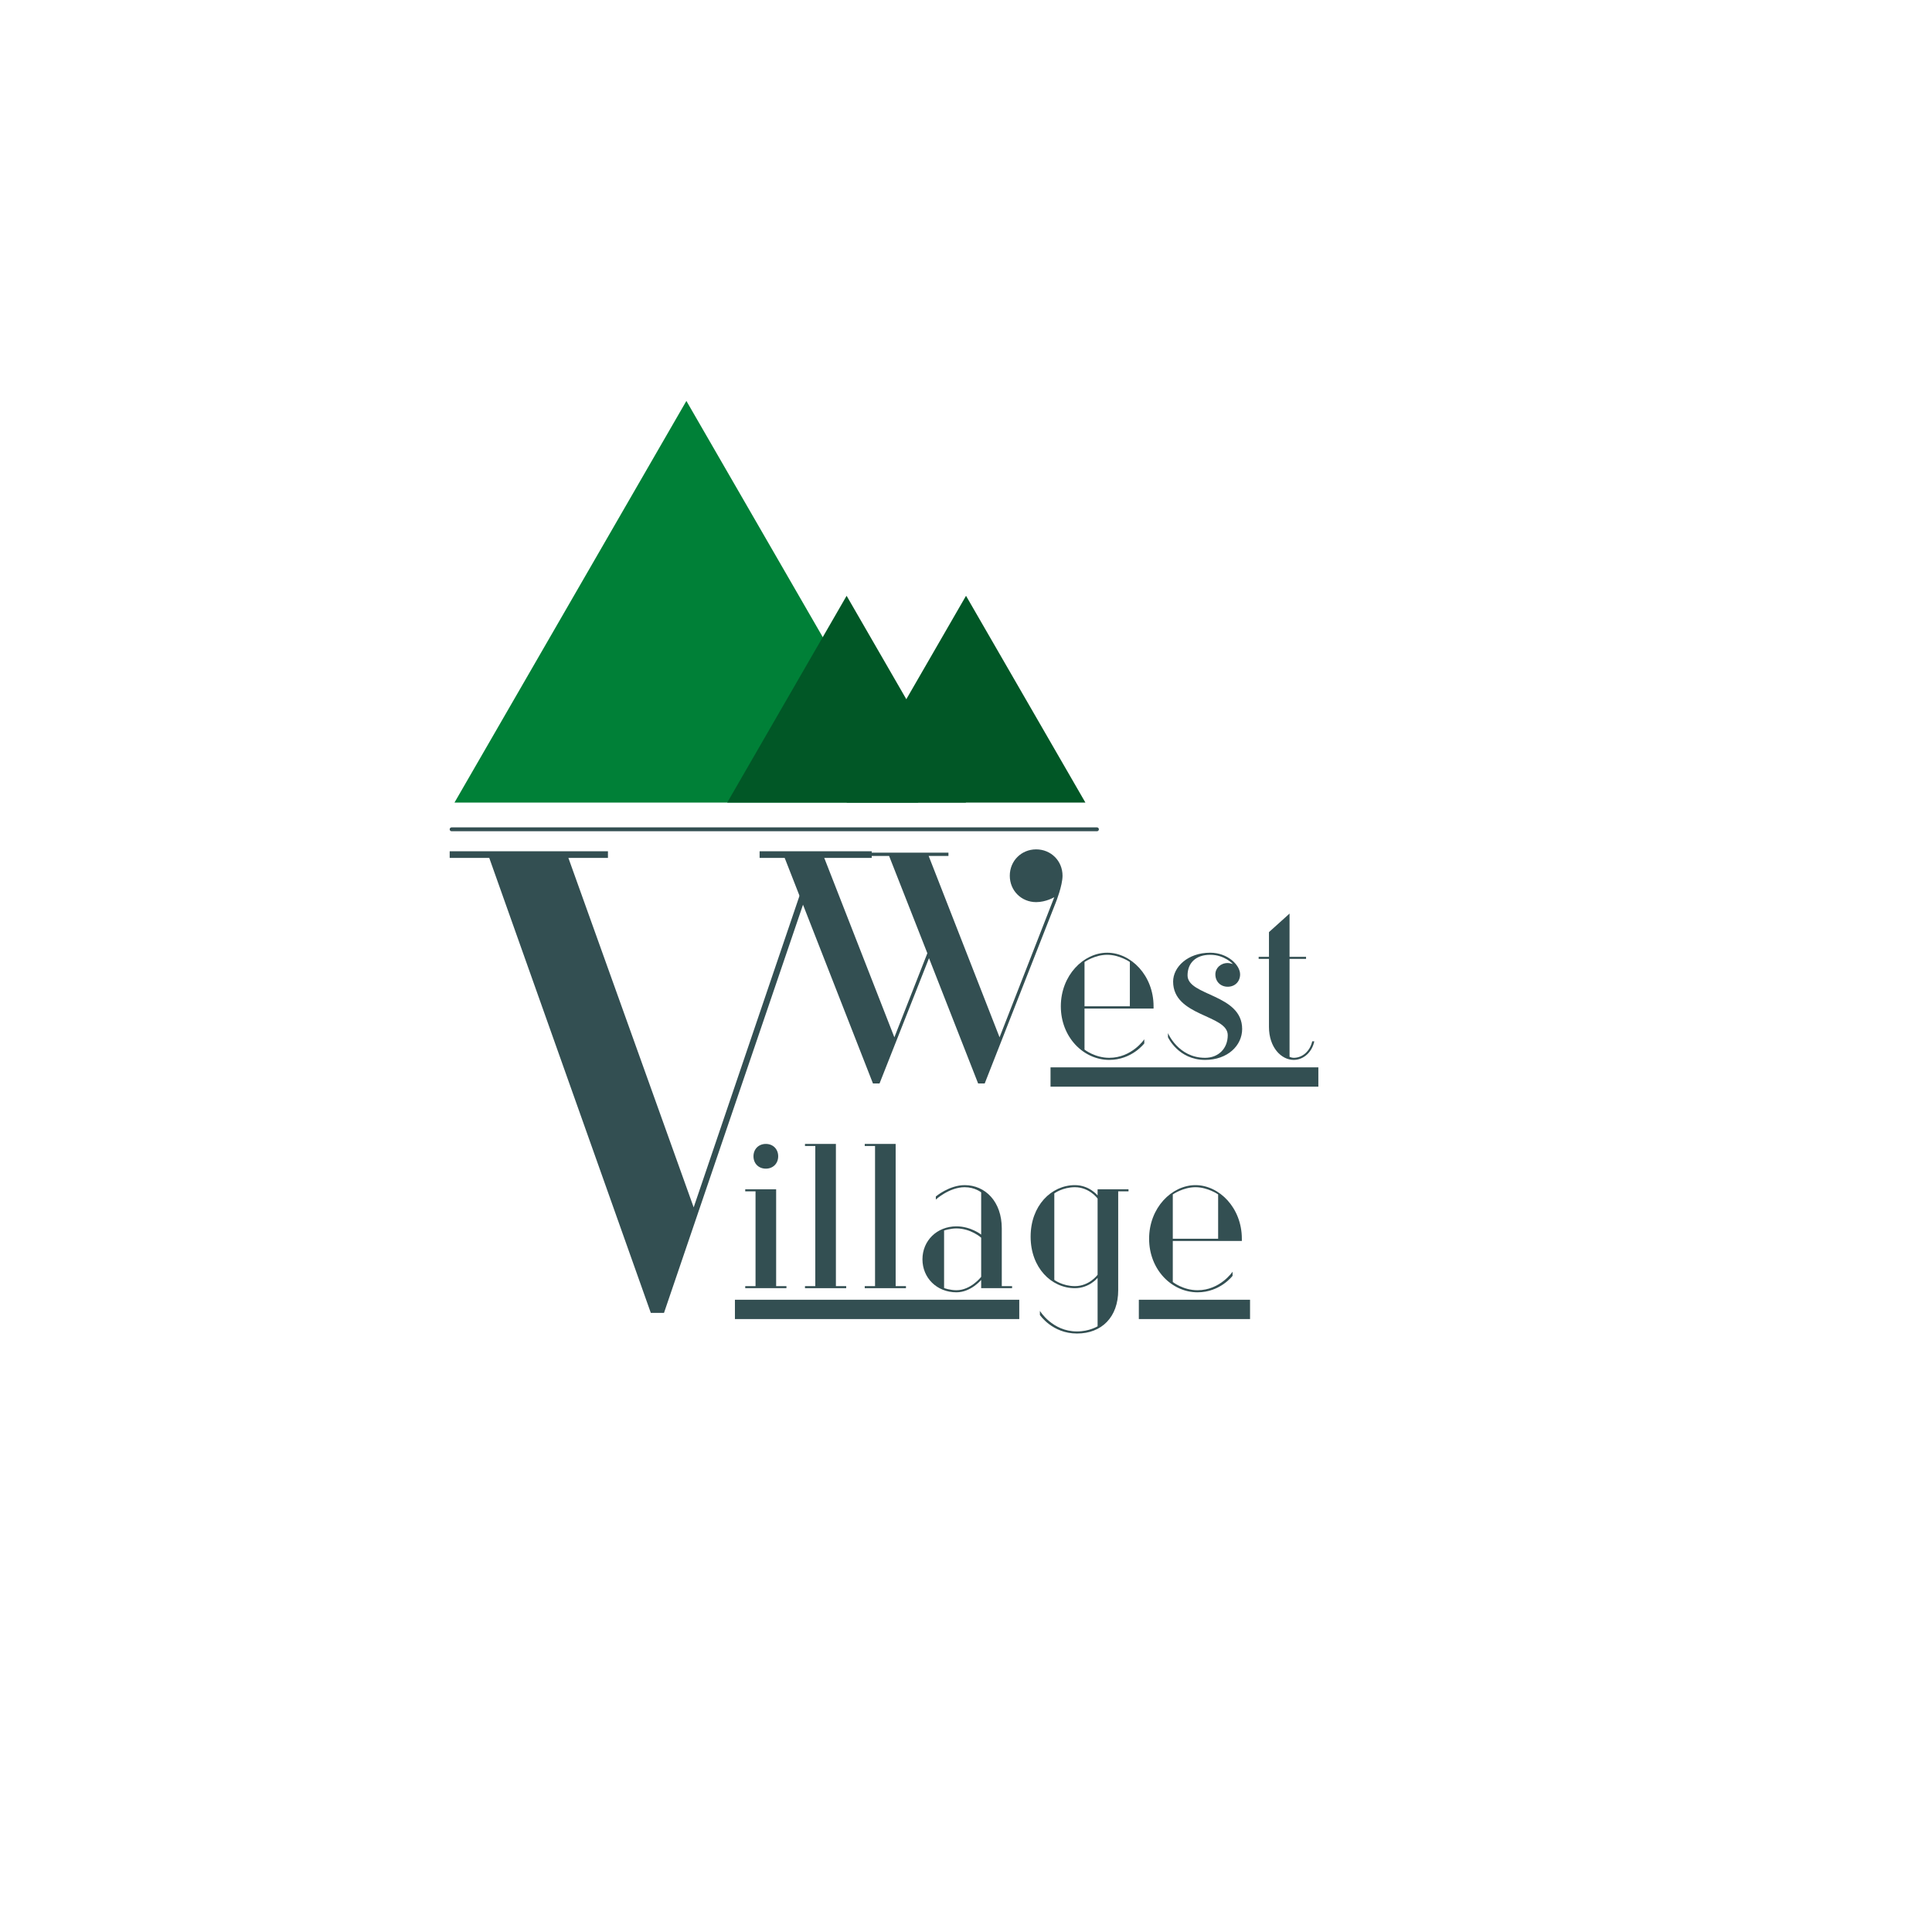
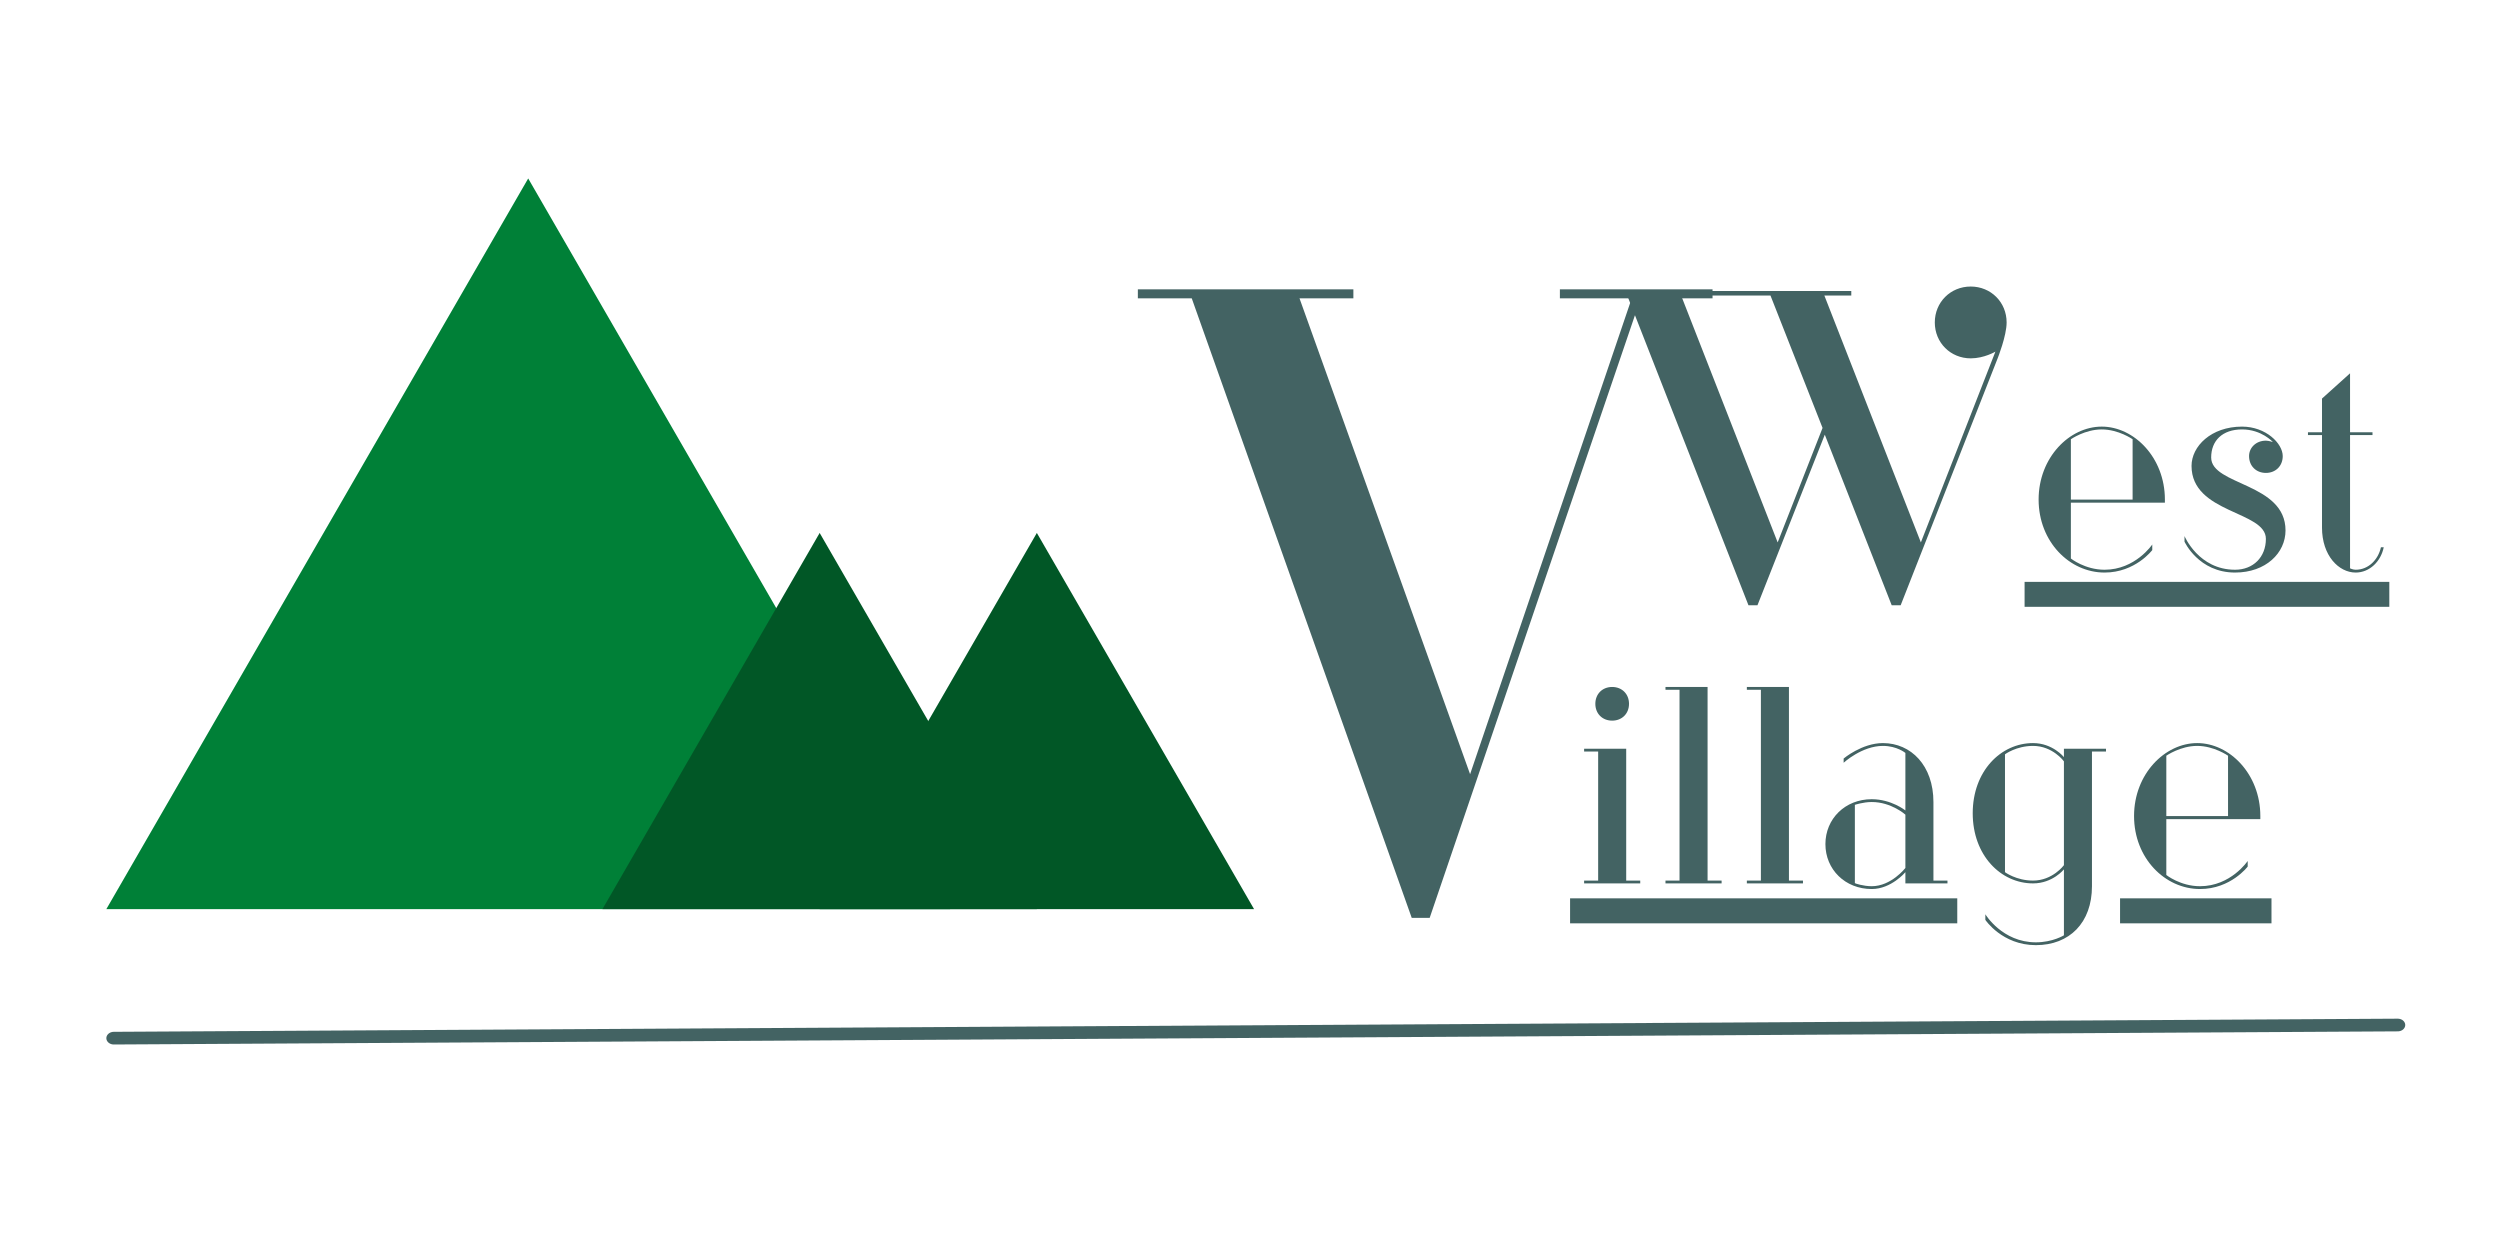
- <svg xmlns="http://www.w3.org/2000/svg" xmlns:xlink="http://www.w3.org/1999/xlink" width="375" viewBox="0 0 375 375" height="375" version="1.0">
+ <svg xmlns="http://www.w3.org/2000/svg" xmlns:xlink="http://www.w3.org/1999/xlink" width="375" viewBox="0 0 375 187.5" height="187.5" version="1.0">
  <defs>
    <g id="b">
-       <path d="M 8 -0.398 L 8 -19.199 L 2 -19.199 L 2 -18.797 L 4 -18.797 L 4 -0.398 L 2 -0.398 L 2 0 L 10 0 L 10 -0.398 Z M 6 -23.199 C 7.398 -23.199 8.398 -24.199 8.398 -25.598 C 8.398 -27 7.398 -28 6 -28 C 4.602 -28 3.602 -27 3.602 -25.598 C 3.602 -24.199 4.602 -23.199 6 -23.199 Z M 6 -23.199" />
+       <path d="M 8.418 -0.422 L 8.418 -20.203 L 2.105 -20.203 L 2.105 -19.781 L 4.211 -19.781 L 4.211 -0.422 L 2.105 -0.422 L 2.105 0 L 10.523 0 L 10.523 -0.422 Z M 6.312 -24.414 C 7.785 -24.414 8.84 -25.465 8.84 -26.938 C 8.84 -28.41 7.785 -29.465 6.312 -29.465 C 4.84 -29.465 3.789 -28.41 3.789 -26.938 C 3.789 -25.465 4.84 -24.414 6.312 -24.414 Z M 6.312 -24.414" />
    </g>
    <g id="c">
-       <path d="M 8 -28 L 2 -28 L 2 -27.598 L 4 -27.598 L 4 -0.398 L 2 -0.398 L 2 0 L 10 0 L 10 -0.398 L 8 -0.398 Z M 8 -28" />
+       <path d="M 8.418 -29.465 L 2.105 -29.465 L 2.105 -29.043 L 4.211 -29.043 L 4.211 -0.422 L 2.105 -0.422 L 2.105 0 L 10.523 0 L 10.523 -0.422 L 8.418 -0.422 Z M 8.418 -29.465" />
    </g>
    <g id="d">
-       <path d="M 17 -0.398 L 17 -11.598 C 17 -16.801 13.801 -20 9.801 -20 C 6.801 -20 4.199 -17.801 4.199 -17.801 L 4.199 -17.199 C 4.199 -17.199 6.801 -19.598 9.801 -19.598 C 11.801 -19.598 13 -18.598 13 -18.598 L 13 -10.398 C 13 -10.398 11 -12 8.199 -12 C 4.398 -12 1.602 -9.199 1.602 -5.602 C 1.602 -2 4.398 0.801 8.199 0.801 C 11 0.801 13 -1.602 13 -1.602 L 13 0 L 19 0 L 19 -0.398 Z M 8.199 0.398 C 7 0.398 5.801 0 5.801 -0.039 L 5.801 -11.199 C 5.801 -11.199 7 -11.598 8.199 -11.598 C 11 -11.598 13 -9.801 13 -9.801 L 13 -2.199 C 13 -2.199 11 0.398 8.199 0.398 Z M 8.199 0.398" />
+       <path d="M 17.887 -0.422 L 17.887 -12.207 C 17.887 -17.68 14.52 -21.047 10.312 -21.047 C 7.156 -21.047 4.418 -18.73 4.418 -18.73 L 4.418 -18.098 C 4.418 -18.098 7.156 -20.625 10.312 -20.625 C 12.418 -20.625 13.68 -19.57 13.68 -19.57 L 13.68 -10.945 C 13.68 -10.945 11.574 -12.629 8.629 -12.629 C 4.629 -12.629 1.684 -9.68 1.684 -5.895 C 1.684 -2.105 4.629 0.844 8.629 0.844 C 11.574 0.844 13.68 -1.684 13.68 -1.684 L 13.68 0 L 19.992 0 L 19.992 -0.422 Z M 8.629 0.422 C 7.367 0.422 6.102 0 6.102 -0.043 L 6.102 -11.785 C 6.102 -11.785 7.367 -12.207 8.629 -12.207 C 11.574 -12.207 13.68 -10.312 13.68 -10.312 L 13.68 -2.316 C 13.68 -2.316 11.574 0.422 8.629 0.422 Z M 8.629 0.422" />
    </g>
    <g id="e">
-       <path d="M 10.598 -0.398 C 8.199 -0.398 6.598 -1.602 6.598 -1.602 L 6.598 -18.398 C 6.598 -18.398 8.199 -19.598 10.598 -19.598 C 13.398 -19.598 15 -17.398 15 -17.398 L 15 -2.602 C 15 -2.602 13.398 -0.398 10.598 -0.398 Z M 11 8.398 C 6.199 8.398 3.801 4.398 3.801 4.398 L 3.801 5.199 C 3.801 5.199 6.199 8.801 11 8.801 C 15.801 8.801 19 5.602 19 0.398 L 19 -18.797 L 21 -18.797 L 21 -19.199 L 15 -19.199 L 15 -18 C 15 -18 13.398 -20 10.598 -20 C 6 -20 2 -16 2 -10 C 2 -4 6 0 10.598 0 C 13.398 0 15 -2 15 -2 L 15 7.398 C 15 7.398 13.398 8.398 11 8.398 Z M 11 8.398" />
+       <path d="M 11.152 -0.422 C 8.629 -0.422 6.945 -1.684 6.945 -1.684 L 6.945 -19.363 C 6.945 -19.363 8.629 -20.625 11.152 -20.625 C 14.102 -20.625 15.785 -18.309 15.785 -18.309 L 15.785 -2.734 C 15.785 -2.734 14.102 -0.422 11.152 -0.422 Z M 11.574 8.84 C 6.523 8.84 4 4.629 4 4.629 L 4 5.473 C 4 5.473 6.523 9.262 11.574 9.262 C 16.625 9.262 19.992 5.895 19.992 0.422 L 19.992 -19.781 L 22.098 -19.781 L 22.098 -20.203 L 15.785 -20.203 L 15.785 -18.941 C 15.785 -18.941 14.102 -21.047 11.152 -21.047 C 6.312 -21.047 2.105 -16.836 2.105 -10.523 C 2.105 -4.211 6.312 0 11.152 0 C 14.102 0 15.785 -2.105 15.785 -2.105 L 15.785 7.785 C 15.785 7.785 14.102 8.84 11.574 8.84 Z M 11.574 8.84" />
    </g>
    <g id="f">
-       <path d="M 11 -20 C 6.398 -20 2 -15.598 2 -9.598 C 2 -3.602 6.398 0.801 11.398 0.801 C 15.801 0.801 18.199 -2.398 18.199 -2.398 L 18.199 -3.199 C 18.199 -3.199 15.801 0.398 11.398 0.398 C 8.598 0.398 6.598 -1.199 6.598 -1.199 L 6.598 -9.16 L 20 -9.16 L 20 -9.598 C 20 -15.598 15.598 -20 11 -20 Z M 15.398 -9.598 L 6.598 -9.598 L 6.598 -18.199 C 6.598 -18.199 8.598 -19.598 11 -19.598 C 13.398 -19.598 15.398 -18.199 15.398 -18.199 Z M 15.398 -9.598" />
+       <path d="M 11.574 -21.047 C 6.734 -21.047 2.105 -16.414 2.105 -10.102 C 2.105 -3.789 6.734 0.844 11.996 0.844 C 16.625 0.844 19.152 -2.527 19.152 -2.527 L 19.152 -3.367 C 19.152 -3.367 16.625 0.422 11.996 0.422 C 9.051 0.422 6.945 -1.262 6.945 -1.262 L 6.945 -9.637 L 21.047 -9.637 L 21.047 -10.102 C 21.047 -16.414 16.414 -21.047 11.574 -21.047 Z M 16.203 -10.102 L 6.945 -10.102 L 6.945 -19.152 C 6.945 -19.152 9.051 -20.625 11.574 -20.625 C 14.102 -20.625 16.203 -19.152 16.203 -19.152 Z M 16.203 -10.102" />
    </g>
    <g id="h">
-       <path d="M 8.398 0.801 C 12.801 0.801 15.598 -2 15.598 -5.199 C 15.598 -12 5 -11.598 5 -15.598 C 5 -18 6.598 -19.598 9.398 -19.598 C 12.199 -19.598 13.801 -17.801 13.801 -17.801 C 13.801 -17.801 13.199 -18 12.801 -18 C 11.398 -18 10.398 -17 10.398 -15.801 C 10.398 -14.398 11.398 -13.398 12.801 -13.398 C 14.199 -13.398 15.199 -14.398 15.199 -15.801 C 15.199 -17.598 12.801 -20 9.398 -20 C 5 -20 2.199 -17.199 2.199 -14.398 C 2.199 -7.598 12.801 -8 12.801 -4 C 12.801 -1.398 11 0.398 8.398 0.398 C 3.199 0.398 1.199 -4.398 1.199 -4.398 L 1.199 -3.602 C 1.199 -3.602 3.199 0.801 8.398 0.801 Z M 8.398 0.801" />
+       <path d="M 8.84 0.844 C 13.469 0.844 16.414 -2.105 16.414 -5.473 C 16.414 -12.629 5.262 -12.207 5.262 -16.414 C 5.262 -18.941 6.945 -20.625 9.891 -20.625 C 12.836 -20.625 14.52 -18.73 14.52 -18.73 C 14.52 -18.73 13.891 -18.941 13.469 -18.941 C 11.996 -18.941 10.945 -17.887 10.945 -16.625 C 10.945 -15.152 11.996 -14.102 13.469 -14.102 C 14.941 -14.102 15.996 -15.152 15.996 -16.625 C 15.996 -18.52 13.469 -21.047 9.891 -21.047 C 5.262 -21.047 2.316 -18.098 2.316 -15.152 C 2.316 -7.996 13.469 -8.418 13.469 -4.211 C 13.469 -1.473 11.574 0.422 8.84 0.422 C 3.367 0.422 1.262 -4.629 1.262 -4.629 L 1.262 -3.789 C 1.262 -3.789 3.367 0.844 8.84 0.844 Z M 8.84 0.844" />
    </g>
    <g id="i">
-       <path d="M 12 -2.801 C 11.598 -1 10.199 0.398 8.398 0.398 C 8 0.398 7.598 0.199 7.598 0.199 L 7.598 -18.797 L 10.801 -18.797 L 10.801 -19.199 L 7.598 -19.199 L 7.598 -27.598 L 3.602 -24 L 3.602 -19.199 L 1.602 -19.199 L 1.602 -18.797 L 3.602 -18.797 L 3.602 -5.602 C 3.602 -1.602 6 0.801 8.398 0.801 C 10.398 0.801 12 -0.801 12.398 -2.801 Z M 12 -2.801" />
+       <path d="M 12.629 -2.945 C 12.207 -1.051 10.734 0.422 8.84 0.422 C 8.418 0.422 7.996 0.211 7.996 0.211 L 7.996 -19.781 L 11.363 -19.781 L 11.363 -20.203 L 7.996 -20.203 L 7.996 -29.043 L 3.789 -25.254 L 3.789 -20.203 L 1.684 -20.203 L 1.684 -19.781 L 3.789 -19.781 L 3.789 -5.895 C 3.789 -1.684 6.312 0.844 8.84 0.844 C 10.945 0.844 12.629 -0.844 13.047 -2.945 Z M 12.629 -2.945" />
    </g>
    <g id="g">
-       <path d="M 81.918 -89.598 L 60.156 -89.598 L 60.156 -88.316 L 70.398 -88.316 L 47.359 -20.48 L 23.039 -88.316 L 30.719 -88.316 L 30.719 -89.598 L 0 -89.598 L 0 -88.316 L 7.68 -88.316 L 39.039 0 L 41.598 0 L 71.676 -88.316 L 81.918 -88.316 Z M 81.918 -89.598" />
+       <path d="M 86.203 -94.285 L 63.305 -94.285 L 63.305 -92.938 L 74.082 -92.938 L 49.836 -21.551 L 24.246 -92.938 L 32.328 -92.938 L 32.328 -94.285 L 0 -94.285 L 0 -92.938 L 8.082 -92.938 L 41.082 0 L 43.773 0 L 75.43 -92.938 L 86.203 -92.938 Z M 86.203 -94.285" />
    </g>
    <g id="j">
-       <path d="M 45.695 -8.961 L 31.934 -44.16 L 35.773 -44.16 L 35.773 -44.797 L 0 -44.797 L 0 -44.16 L 3.84 -44.16 L 21.121 0 L 22.398 0 L 32 -24.32 L 41.535 0 L 42.812 0 L 56.637 -35.199 C 56.637 -35.199 57.918 -38.398 57.918 -40.32 C 57.918 -43.199 55.68 -45.438 52.797 -45.438 C 49.918 -45.438 47.68 -43.199 47.68 -40.32 C 47.68 -37.438 49.918 -35.199 52.797 -35.199 C 54.719 -35.199 56.316 -36.16 56.316 -36.16 Z M 24.254 -44.16 L 31.68 -25.277 L 25.277 -8.961 L 11.52 -44.16 Z M 24.254 -44.16" />
+       <path d="M 48.082 -9.43 L 33.605 -46.465 L 37.645 -46.465 L 37.645 -47.141 L 0 -47.141 L 0 -46.465 L 4.039 -46.465 L 22.223 0 L 23.57 0 L 33.672 -25.59 L 43.707 0 L 45.051 0 L 59.598 -37.039 C 59.598 -37.039 60.945 -40.406 60.945 -42.426 C 60.945 -45.457 58.59 -47.812 55.559 -47.812 C 52.527 -47.812 50.172 -45.457 50.172 -42.426 C 50.172 -39.395 52.527 -37.039 55.559 -37.039 C 57.578 -37.039 59.262 -38.047 59.262 -38.047 Z M 25.523 -46.465 L 33.336 -26.602 L 26.602 -9.43 L 12.121 -46.465 Z M 25.523 -46.465" />
    </g>
    <clipPath id="a">
-       <path d="M 221.047 252 L 243 252 L 243 256.66 L 221.047 256.66 Z M 142 252 L 197.84 252 L 197.84 256.66 L 142 256.66 Z M 142 256.66 L 243 256.66 L 243 257 L 142 257 Z M 142 256.66" />
+       <path d="M 235 134 L 341 134 L 341 134.379 L 235 134.379 Z M 318.008 134.379 L 341 134.379 L 341 139 L 318.008 139 Z M 235 134.379 L 293.59 134.379 L 293.59 139 L 235 139 Z M 235 134.379" />
    </clipPath>
  </defs>
-   <path fill="#008037" d="M 88.211 155.785 L 133.227 77.82 L 178.242 155.785 Z M 88.211 155.785" />
-   <path fill="#015726" d="M 141.148 155.785 L 164.328 115.645 L 187.504 155.785 Z M 141.148 155.785" />
-   <path fill="#015726" d="M 164.328 155.785 L 187.504 115.645 L 210.68 155.785 Z M 164.328 155.785" />
-   <path stroke-linecap="round" transform="matrix(.75203 0 0 .75 87.283 160.969)" fill="none" d="M 0.501 0 L 167.056 0" stroke="#334F52" />
+   <path fill="#008037" d="M 15.953 136.367 L 79.23 26.77 L 142.512 136.367 Z M 15.953 136.367" />
+   <path fill="#015726" d="M 90.367 136.367 L 122.949 79.941 L 155.527 136.367 Z M 90.367 136.367" />
+   <path fill="#015726" d="M 122.949 136.367 L 155.527 79.941 L 188.109 136.367 Z M 122.949 136.367" />
+   <path stroke-linecap="round" transform="matrix(2.24254 -.0129 .01094 1.90218 15.952 155.73)" fill="none" d="M 0.5 -0 L 153.269 0" stroke="#436363" />
  <g clip-path="url(#a)">
-     <path fill="#334F52" d="M 142.648 252.285 L 242.633 252.285 L 242.633 256.035 L 142.648 256.035 Z M 142.648 252.285" />
+     <path fill="#436363" d="M 235.512 134.754 L 340.723 134.754 L 340.723 138.496 L 235.512 138.496 Z M 235.512 134.754" />
  </g>
-   <g fill="#334F52">
-     <use x="142.648" y="250.035" xlink:href="#b" xlink:type="simple" xlink:actuate="onLoad" xlink:show="embed" />
+   <g fill="#436363">
+     <use x="235.512" y="132.51" xlink:href="#b" xlink:type="simple" xlink:actuate="onLoad" xlink:show="embed" />
  </g>
-   <g fill="#334F52">
-     <use x="154.247" y="250.035" xlink:href="#c" xlink:type="simple" xlink:actuate="onLoad" xlink:show="embed" />
+   <g fill="#436363">
+     <use x="247.718" y="132.51" xlink:href="#c" xlink:type="simple" xlink:actuate="onLoad" xlink:show="embed" />
  </g>
-   <g fill="#334F52">
-     <use x="165.846" y="250.035" xlink:href="#c" xlink:type="simple" xlink:actuate="onLoad" xlink:show="embed" />
+   <g fill="#436363">
+     <use x="259.923" y="132.51" xlink:href="#c" xlink:type="simple" xlink:actuate="onLoad" xlink:show="embed" />
  </g>
-   <g fill="#334F52">
-     <use x="177.445" y="250.035" xlink:href="#d" xlink:type="simple" xlink:actuate="onLoad" xlink:show="embed" />
+   <g fill="#436363">
+     <use x="272.128" y="132.51" xlink:href="#d" xlink:type="simple" xlink:actuate="onLoad" xlink:show="embed" />
  </g>
-   <g fill="#334F52">
-     <use x="198.043" y="250.035" xlink:href="#e" xlink:type="simple" xlink:actuate="onLoad" xlink:show="embed" />
+   <g fill="#436363">
+     <use x="293.803" y="132.51" xlink:href="#e" xlink:type="simple" xlink:actuate="onLoad" xlink:show="embed" />
  </g>
-   <g fill="#334F52">
-     <use x="221.041" y="250.035" xlink:href="#f" xlink:type="simple" xlink:actuate="onLoad" xlink:show="embed" />
+   <g fill="#436363">
+     <use x="318.003" y="132.51" xlink:href="#f" xlink:type="simple" xlink:actuate="onLoad" xlink:show="embed" />
  </g>
-   <g fill="#334F52">
-     <use x="87.283" y="254.831" xlink:href="#g" xlink:type="simple" xlink:actuate="onLoad" xlink:show="embed" />
+   <g fill="#436363">
+     <use x="170.678" y="137.683" xlink:href="#g" xlink:type="simple" xlink:actuate="onLoad" xlink:show="embed" />
  </g>
-   <path fill="#334F52" d="M 203.906 207.172 L 255.891 207.172 L 255.891 210.922 L 203.906 210.922 Z M 203.906 207.172" />
-   <g fill="#334F52">
-     <use x="203.906" y="204.922" xlink:href="#f" xlink:type="simple" xlink:actuate="onLoad" xlink:show="embed" />
+   <path fill="#436363" d="M 303.688 87.281 L 358.398 87.281 L 358.398 91.023 L 303.688 91.023 Z M 303.688 87.281" />
+   <g fill="#436363">
+     <use x="303.687" y="85.039" xlink:href="#f" xlink:type="simple" xlink:actuate="onLoad" xlink:show="embed" />
  </g>
-   <g fill="#334F52">
-     <use x="225.504" y="204.922" xlink:href="#h" xlink:type="simple" xlink:actuate="onLoad" xlink:show="embed" />
+   <g fill="#436363">
+     <use x="326.414" y="85.039" xlink:href="#h" xlink:type="simple" xlink:actuate="onLoad" xlink:show="embed" />
  </g>
-   <g fill="#334F52">
-     <use x="242.703" y="204.922" xlink:href="#i" xlink:type="simple" xlink:actuate="onLoad" xlink:show="embed" />
+   <g fill="#436363">
+     <use x="344.511" y="85.039" xlink:href="#i" xlink:type="simple" xlink:actuate="onLoad" xlink:show="embed" />
  </g>
-   <g fill="#334F52">
-     <use x="148.319" y="210.3" xlink:href="#j" xlink:type="simple" xlink:actuate="onLoad" xlink:show="embed" />
+   <g fill="#436363">
+     <use x="240.048" y="90.792" xlink:href="#j" xlink:type="simple" xlink:actuate="onLoad" xlink:show="embed" />
  </g>
</svg>
